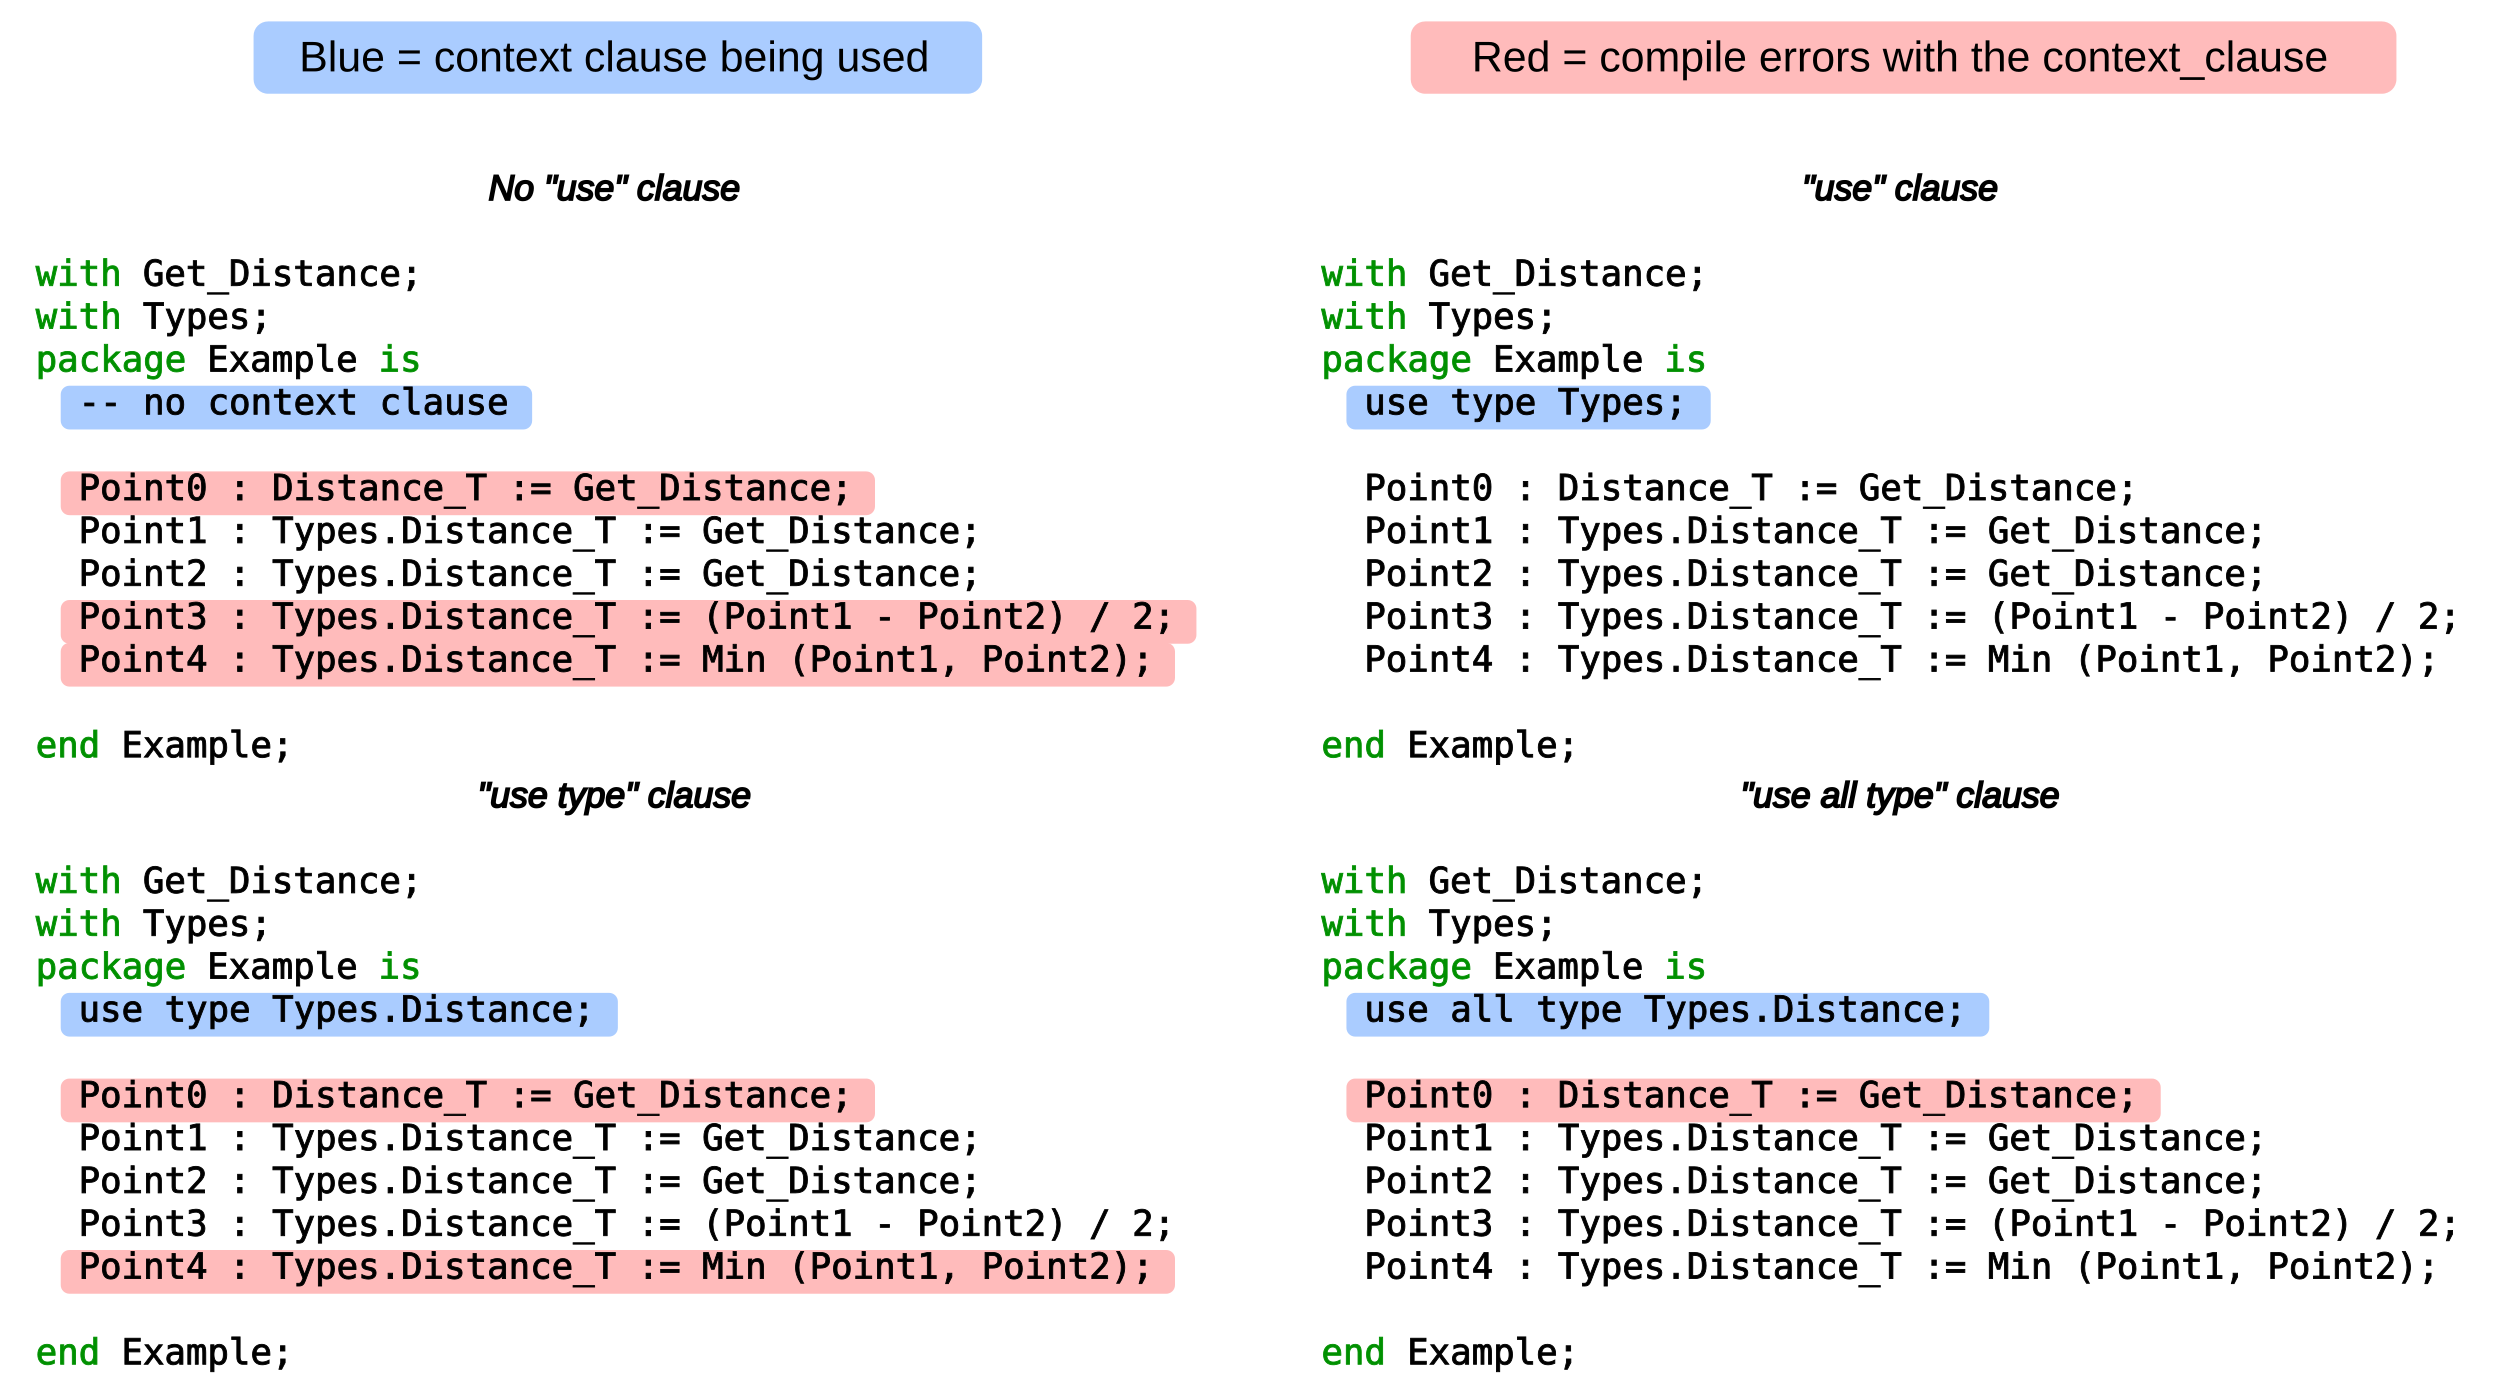
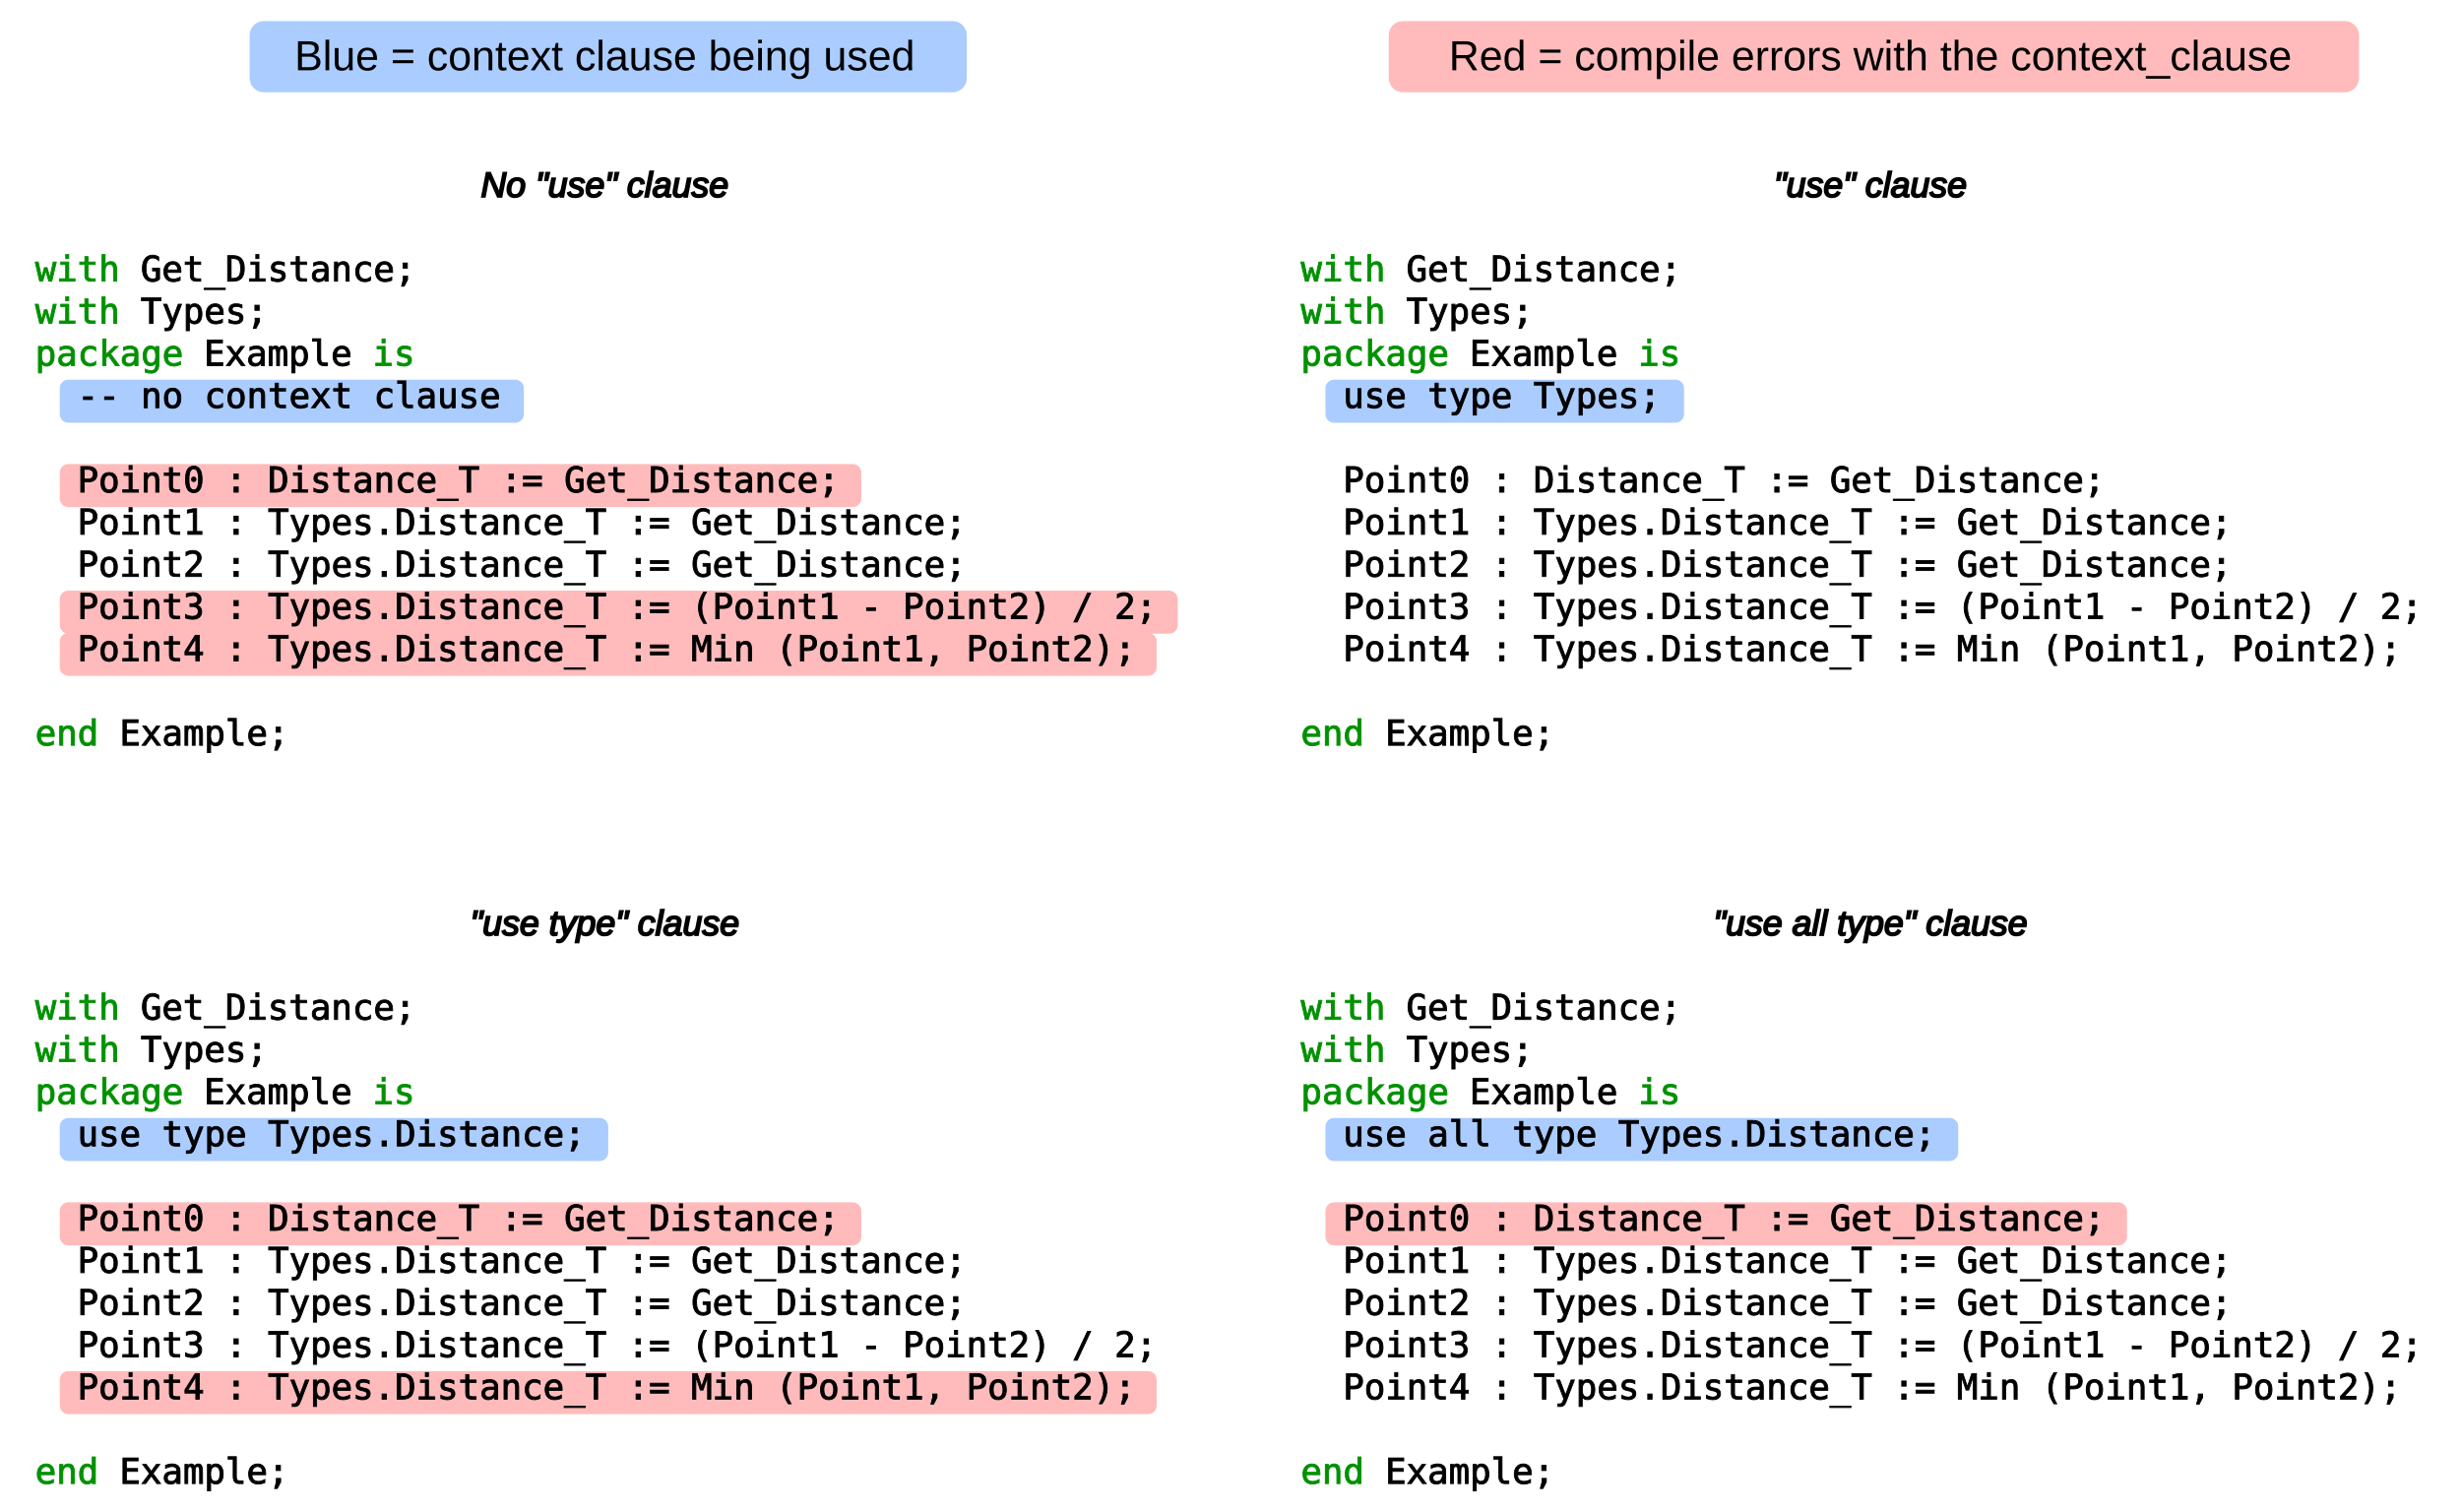
- <svg xmlns="http://www.w3.org/2000/svg" baseProfile="full" version="1.1" height="390" width="700">
+ <svg xmlns="http://www.w3.org/2000/svg" baseProfile="full" version="1.1" height="430" width="700">
  <text xml:space="preserve" fill="#000000" stroke="#000000" stroke-width="0.25" text-align="left" font-size="10px" font-family="Monospace" font-weight="normal" x="10" y="80">
    <tspan x="10" y="80" style="fill:#009000;stroke:#009000">with</tspan>
    <tspan x="40.0" y="80" style="fill:#000000">Get_Distance;</tspan>
  </text>
  <text xml:space="preserve" fill="#000000" stroke="#000000" stroke-width="0.25" text-align="left" font-size="10px" font-family="Monospace" font-weight="normal" x="10" y="92">
    <tspan x="10" y="92" style="fill:#009000;stroke:#009000">with</tspan>
    <tspan x="40.0" y="92" style="fill:#000000">Types;</tspan>
  </text>
  <text xml:space="preserve" fill="#000000" stroke="#000000" stroke-width="0.25" text-align="left" font-size="10px" font-family="Monospace" font-weight="normal" x="10" y="104">
    <tspan x="10" y="104" style="fill:#009000;stroke:#009000">package</tspan>
    <tspan x="58.0" y="104" style="fill:#000000">Example</tspan>
    <tspan x="106.0" y="104" style="fill:#009000;stroke:#009000">is</tspan>
  </text>
  <rect fill="#aaccff" stroke="none" rx="2.45" ry="2.45" height="12.25" width="132.0" x="17.0" y="108.0" />
  <text xml:space="preserve" fill="#000000" stroke="#000000" stroke-width="0.25" text-align="left" font-size="10px" font-family="Monospace" font-weight="normal" x="22.0" y="116">-- no context clause</text>
  <rect fill="#ffbbbb" stroke="none" rx="2.45" ry="2.45" height="12.25" width="228.0" x="17.0" y="132.0" />
  <text xml:space="preserve" fill="#000000" stroke="#000000" stroke-width="0.25" text-align="left" font-size="10px" font-family="Monospace" font-weight="normal" x="22.0" y="140">Point0 : Distance_T := Get_Distance;</text>
  <text xml:space="preserve" fill="#000000" stroke="#000000" stroke-width="0.25" text-align="left" font-size="10px" font-family="Monospace" font-weight="normal" x="22.0" y="152">Point1 : Types.Distance_T := Get_Distance;</text>
  <text xml:space="preserve" fill="#000000" stroke="#000000" stroke-width="0.25" text-align="left" font-size="10px" font-family="Monospace" font-weight="normal" x="22.0" y="164">Point2 : Types.Distance_T := Get_Distance;</text>
  <rect fill="#ffbbbb" stroke="none" rx="2.45" ry="2.45" height="12.25" width="318.0" x="17.0" y="168.0" />
  <text xml:space="preserve" fill="#000000" stroke="#000000" stroke-width="0.25" text-align="left" font-size="10px" font-family="Monospace" font-weight="normal" x="22.0" y="176">Point3 : Types.Distance_T := (Point1 - Point2) / 2;</text>
  <rect fill="#ffbbbb" stroke="none" rx="2.45" ry="2.45" height="12.25" width="312.0" x="17.0" y="180.0" />
  <text xml:space="preserve" fill="#000000" stroke="#000000" stroke-width="0.25" text-align="left" font-size="10px" font-family="Monospace" font-weight="normal" x="22.0" y="188">Point4 : Types.Distance_T := Min (Point1, Point2);</text>
  <text xml:space="preserve" fill="#000000" stroke="#000000" stroke-width="0.25" text-align="left" font-size="10px" font-family="Monospace" font-weight="normal" x="10" y="212">
    <tspan x="10" y="212" style="fill:#009000;stroke:#009000">end</tspan>
    <tspan x="34.0" y="212" style="fill:#000000">Example;</tspan>
  </text>
  <text xml:space="preserve" fill="#000000" stroke="#000000" stroke-width="0.5" text-align="center" font-size="10px" font-family="Arial" font-weight="normal" font-style="italic" text-anchor="middle" x="172.0" y="56">No "use" clause</text>
-   <text xml:space="preserve" fill="#000000" stroke="#000000" stroke-width="0.25" text-align="left" font-size="10px" font-family="Monospace" font-weight="normal" x="10" y="250">
-     <tspan x="10" y="250" style="fill:#009000;stroke:#009000">with</tspan>
-     <tspan x="40.0" y="250" style="fill:#000000">Get_Distance;</tspan>
+   <text xml:space="preserve" fill="#000000" stroke="#000000" stroke-width="0.25" text-align="left" font-size="10px" font-family="Monospace" font-weight="normal" x="10" y="290">
+     <tspan x="10" y="290" style="fill:#009000;stroke:#009000">with</tspan>
+     <tspan x="40.0" y="290" style="fill:#000000">Get_Distance;</tspan>
  </text>
-   <text xml:space="preserve" fill="#000000" stroke="#000000" stroke-width="0.25" text-align="left" font-size="10px" font-family="Monospace" font-weight="normal" x="10" y="262">
-     <tspan x="10" y="262" style="fill:#009000;stroke:#009000">with</tspan>
-     <tspan x="40.0" y="262" style="fill:#000000">Types;</tspan>
+   <text xml:space="preserve" fill="#000000" stroke="#000000" stroke-width="0.25" text-align="left" font-size="10px" font-family="Monospace" font-weight="normal" x="10" y="302">
+     <tspan x="10" y="302" style="fill:#009000;stroke:#009000">with</tspan>
+     <tspan x="40.0" y="302" style="fill:#000000">Types;</tspan>
  </text>
-   <text xml:space="preserve" fill="#000000" stroke="#000000" stroke-width="0.25" text-align="left" font-size="10px" font-family="Monospace" font-weight="normal" x="10" y="274">
-     <tspan x="10" y="274" style="fill:#009000;stroke:#009000">package</tspan>
-     <tspan x="58.0" y="274" style="fill:#000000">Example</tspan>
-     <tspan x="106.0" y="274" style="fill:#009000;stroke:#009000">is</tspan>
+   <text xml:space="preserve" fill="#000000" stroke="#000000" stroke-width="0.25" text-align="left" font-size="10px" font-family="Monospace" font-weight="normal" x="10" y="314">
+     <tspan x="10" y="314" style="fill:#009000;stroke:#009000">package</tspan>
+     <tspan x="58.0" y="314" style="fill:#000000">Example</tspan>
+     <tspan x="106.0" y="314" style="fill:#009000;stroke:#009000">is</tspan>
  </text>
-   <rect fill="#aaccff" stroke="none" rx="2.45" ry="2.45" height="12.25" width="156.0" x="17.0" y="278.0" />
-   <text xml:space="preserve" fill="#000000" stroke="#000000" stroke-width="0.25" text-align="left" font-size="10px" font-family="Monospace" font-weight="normal" x="22.0" y="286">use type Types.Distance;</text>
-   <rect fill="#ffbbbb" stroke="none" rx="2.45" ry="2.45" height="12.25" width="228.0" x="17.0" y="302.0" />
-   <text xml:space="preserve" fill="#000000" stroke="#000000" stroke-width="0.25" text-align="left" font-size="10px" font-family="Monospace" font-weight="normal" x="22.0" y="310">Point0 : Distance_T := Get_Distance;</text>
-   <text xml:space="preserve" fill="#000000" stroke="#000000" stroke-width="0.25" text-align="left" font-size="10px" font-family="Monospace" font-weight="normal" x="22.0" y="322">Point1 : Types.Distance_T := Get_Distance;</text>
-   <text xml:space="preserve" fill="#000000" stroke="#000000" stroke-width="0.25" text-align="left" font-size="10px" font-family="Monospace" font-weight="normal" x="22.0" y="334">Point2 : Types.Distance_T := Get_Distance;</text>
-   <text xml:space="preserve" fill="#000000" stroke="#000000" stroke-width="0.25" text-align="left" font-size="10px" font-family="Monospace" font-weight="normal" x="22.0" y="346">Point3 : Types.Distance_T := (Point1 - Point2) / 2;</text>
-   <rect fill="#ffbbbb" stroke="none" rx="2.45" ry="2.45" height="12.25" width="312.0" x="17.0" y="350.0" />
-   <text xml:space="preserve" fill="#000000" stroke="#000000" stroke-width="0.25" text-align="left" font-size="10px" font-family="Monospace" font-weight="normal" x="22.0" y="358">Point4 : Types.Distance_T := Min (Point1, Point2);</text>
-   <text xml:space="preserve" fill="#000000" stroke="#000000" stroke-width="0.25" text-align="left" font-size="10px" font-family="Monospace" font-weight="normal" x="10" y="382">
-     <tspan x="10" y="382" style="fill:#009000;stroke:#009000">end</tspan>
-     <tspan x="34.0" y="382" style="fill:#000000">Example;</tspan>
+   <rect fill="#aaccff" stroke="none" rx="2.45" ry="2.45" height="12.25" width="156.0" x="17.0" y="318.0" />
+   <text xml:space="preserve" fill="#000000" stroke="#000000" stroke-width="0.25" text-align="left" font-size="10px" font-family="Monospace" font-weight="normal" x="22.0" y="326">use type Types.Distance;</text>
+   <rect fill="#ffbbbb" stroke="none" rx="2.45" ry="2.45" height="12.25" width="228.0" x="17.0" y="342.0" />
+   <text xml:space="preserve" fill="#000000" stroke="#000000" stroke-width="0.25" text-align="left" font-size="10px" font-family="Monospace" font-weight="normal" x="22.0" y="350">Point0 : Distance_T := Get_Distance;</text>
+   <text xml:space="preserve" fill="#000000" stroke="#000000" stroke-width="0.25" text-align="left" font-size="10px" font-family="Monospace" font-weight="normal" x="22.0" y="362">Point1 : Types.Distance_T := Get_Distance;</text>
+   <text xml:space="preserve" fill="#000000" stroke="#000000" stroke-width="0.25" text-align="left" font-size="10px" font-family="Monospace" font-weight="normal" x="22.0" y="374">Point2 : Types.Distance_T := Get_Distance;</text>
+   <text xml:space="preserve" fill="#000000" stroke="#000000" stroke-width="0.25" text-align="left" font-size="10px" font-family="Monospace" font-weight="normal" x="22.0" y="386">Point3 : Types.Distance_T := (Point1 - Point2) / 2;</text>
+   <rect fill="#ffbbbb" stroke="none" rx="2.45" ry="2.45" height="12.25" width="312.0" x="17.0" y="390.0" />
+   <text xml:space="preserve" fill="#000000" stroke="#000000" stroke-width="0.25" text-align="left" font-size="10px" font-family="Monospace" font-weight="normal" x="22.0" y="398">Point4 : Types.Distance_T := Min (Point1, Point2);</text>
+   <text xml:space="preserve" fill="#000000" stroke="#000000" stroke-width="0.25" text-align="left" font-size="10px" font-family="Monospace" font-weight="normal" x="10" y="422">
+     <tspan x="10" y="422" style="fill:#009000;stroke:#009000">end</tspan>
+     <tspan x="34.0" y="422" style="fill:#000000">Example;</tspan>
  </text>
-   <text xml:space="preserve" fill="#000000" stroke="#000000" stroke-width="0.5" text-align="center" font-size="10px" font-family="Arial" font-weight="normal" font-style="italic" text-anchor="middle" x="172.0" y="226">"use type" clause</text>
+   <text xml:space="preserve" fill="#000000" stroke="#000000" stroke-width="0.5" text-align="center" font-size="10px" font-family="Arial" font-weight="normal" font-style="italic" text-anchor="middle" x="172.0" y="266">"use type" clause</text>
  <text xml:space="preserve" fill="#000000" stroke="#000000" stroke-width="0.25" text-align="left" font-size="10px" font-family="Monospace" font-weight="normal" x="370" y="80">
    <tspan x="370" y="80" style="fill:#009000;stroke:#009000">with</tspan>
    <tspan x="400.0" y="80" style="fill:#000000">Get_Distance;</tspan>
  </text>
  <text xml:space="preserve" fill="#000000" stroke="#000000" stroke-width="0.25" text-align="left" font-size="10px" font-family="Monospace" font-weight="normal" x="370" y="92">
    <tspan x="370" y="92" style="fill:#009000;stroke:#009000">with</tspan>
    <tspan x="400.0" y="92" style="fill:#000000">Types;</tspan>
  </text>
  <text xml:space="preserve" fill="#000000" stroke="#000000" stroke-width="0.25" text-align="left" font-size="10px" font-family="Monospace" font-weight="normal" x="370" y="104">
    <tspan x="370" y="104" style="fill:#009000;stroke:#009000">package</tspan>
    <tspan x="418.0" y="104" style="fill:#000000">Example</tspan>
    <tspan x="466.0" y="104" style="fill:#009000;stroke:#009000">is</tspan>
  </text>
  <rect fill="#aaccff" stroke="none" rx="2.45" ry="2.45" height="12.25" width="102.0" x="377.0" y="108.0" />
  <text xml:space="preserve" fill="#000000" stroke="#000000" stroke-width="0.25" text-align="left" font-size="10px" font-family="Monospace" font-weight="normal" x="382.0" y="116">use type Types;</text>
  <text xml:space="preserve" fill="#000000" stroke="#000000" stroke-width="0.25" text-align="left" font-size="10px" font-family="Monospace" font-weight="normal" x="382.0" y="140">Point0 : Distance_T := Get_Distance;</text>
  <text xml:space="preserve" fill="#000000" stroke="#000000" stroke-width="0.25" text-align="left" font-size="10px" font-family="Monospace" font-weight="normal" x="382.0" y="152">Point1 : Types.Distance_T := Get_Distance;</text>
  <text xml:space="preserve" fill="#000000" stroke="#000000" stroke-width="0.25" text-align="left" font-size="10px" font-family="Monospace" font-weight="normal" x="382.0" y="164">Point2 : Types.Distance_T := Get_Distance;</text>
  <text xml:space="preserve" fill="#000000" stroke="#000000" stroke-width="0.25" text-align="left" font-size="10px" font-family="Monospace" font-weight="normal" x="382.0" y="176">Point3 : Types.Distance_T := (Point1 - Point2) / 2;</text>
  <text xml:space="preserve" fill="#000000" stroke="#000000" stroke-width="0.25" text-align="left" font-size="10px" font-family="Monospace" font-weight="normal" x="382.0" y="188">Point4 : Types.Distance_T := Min (Point1, Point2);</text>
  <text xml:space="preserve" fill="#000000" stroke="#000000" stroke-width="0.25" text-align="left" font-size="10px" font-family="Monospace" font-weight="normal" x="370" y="212">
    <tspan x="370" y="212" style="fill:#009000;stroke:#009000">end</tspan>
    <tspan x="394.0" y="212" style="fill:#000000">Example;</tspan>
  </text>
  <text xml:space="preserve" fill="#000000" stroke="#000000" stroke-width="0.5" text-align="center" font-size="10px" font-family="Arial" font-weight="normal" font-style="italic" text-anchor="middle" x="532.0" y="56">"use" clause</text>
-   <text xml:space="preserve" fill="#000000" stroke="#000000" stroke-width="0.25" text-align="left" font-size="10px" font-family="Monospace" font-weight="normal" x="370" y="250">
-     <tspan x="370" y="250" style="fill:#009000;stroke:#009000">with</tspan>
-     <tspan x="400.0" y="250" style="fill:#000000">Get_Distance;</tspan>
+   <text xml:space="preserve" fill="#000000" stroke="#000000" stroke-width="0.25" text-align="left" font-size="10px" font-family="Monospace" font-weight="normal" x="370" y="290">
+     <tspan x="370" y="290" style="fill:#009000;stroke:#009000">with</tspan>
+     <tspan x="400.0" y="290" style="fill:#000000">Get_Distance;</tspan>
  </text>
-   <text xml:space="preserve" fill="#000000" stroke="#000000" stroke-width="0.25" text-align="left" font-size="10px" font-family="Monospace" font-weight="normal" x="370" y="262">
-     <tspan x="370" y="262" style="fill:#009000;stroke:#009000">with</tspan>
-     <tspan x="400.0" y="262" style="fill:#000000">Types;</tspan>
+   <text xml:space="preserve" fill="#000000" stroke="#000000" stroke-width="0.25" text-align="left" font-size="10px" font-family="Monospace" font-weight="normal" x="370" y="302">
+     <tspan x="370" y="302" style="fill:#009000;stroke:#009000">with</tspan>
+     <tspan x="400.0" y="302" style="fill:#000000">Types;</tspan>
  </text>
-   <text xml:space="preserve" fill="#000000" stroke="#000000" stroke-width="0.25" text-align="left" font-size="10px" font-family="Monospace" font-weight="normal" x="370" y="274">
-     <tspan x="370" y="274" style="fill:#009000;stroke:#009000">package</tspan>
-     <tspan x="418.0" y="274" style="fill:#000000">Example</tspan>
-     <tspan x="466.0" y="274" style="fill:#009000;stroke:#009000">is</tspan>
+   <text xml:space="preserve" fill="#000000" stroke="#000000" stroke-width="0.25" text-align="left" font-size="10px" font-family="Monospace" font-weight="normal" x="370" y="314">
+     <tspan x="370" y="314" style="fill:#009000;stroke:#009000">package</tspan>
+     <tspan x="418.0" y="314" style="fill:#000000">Example</tspan>
+     <tspan x="466.0" y="314" style="fill:#009000;stroke:#009000">is</tspan>
  </text>
-   <rect fill="#aaccff" stroke="none" rx="2.45" ry="2.45" height="12.25" width="180.0" x="377.0" y="278.0" />
-   <text xml:space="preserve" fill="#000000" stroke="#000000" stroke-width="0.25" text-align="left" font-size="10px" font-family="Monospace" font-weight="normal" x="382.0" y="286">use all type Types.Distance;</text>
-   <rect fill="#ffbbbb" stroke="none" rx="2.45" ry="2.45" height="12.25" width="228.0" x="377.0" y="302.0" />
-   <text xml:space="preserve" fill="#000000" stroke="#000000" stroke-width="0.25" text-align="left" font-size="10px" font-family="Monospace" font-weight="normal" x="382.0" y="310">Point0 : Distance_T := Get_Distance;</text>
-   <text xml:space="preserve" fill="#000000" stroke="#000000" stroke-width="0.25" text-align="left" font-size="10px" font-family="Monospace" font-weight="normal" x="382.0" y="322">Point1 : Types.Distance_T := Get_Distance;</text>
-   <text xml:space="preserve" fill="#000000" stroke="#000000" stroke-width="0.25" text-align="left" font-size="10px" font-family="Monospace" font-weight="normal" x="382.0" y="334">Point2 : Types.Distance_T := Get_Distance;</text>
-   <text xml:space="preserve" fill="#000000" stroke="#000000" stroke-width="0.25" text-align="left" font-size="10px" font-family="Monospace" font-weight="normal" x="382.0" y="346">Point3 : Types.Distance_T := (Point1 - Point2) / 2;</text>
-   <text xml:space="preserve" fill="#000000" stroke="#000000" stroke-width="0.25" text-align="left" font-size="10px" font-family="Monospace" font-weight="normal" x="382.0" y="358">Point4 : Types.Distance_T := Min (Point1, Point2);</text>
-   <text xml:space="preserve" fill="#000000" stroke="#000000" stroke-width="0.25" text-align="left" font-size="10px" font-family="Monospace" font-weight="normal" x="370" y="382">
-     <tspan x="370" y="382" style="fill:#009000;stroke:#009000">end</tspan>
-     <tspan x="394.0" y="382" style="fill:#000000">Example;</tspan>
+   <rect fill="#aaccff" stroke="none" rx="2.45" ry="2.45" height="12.25" width="180.0" x="377.0" y="318.0" />
+   <text xml:space="preserve" fill="#000000" stroke="#000000" stroke-width="0.25" text-align="left" font-size="10px" font-family="Monospace" font-weight="normal" x="382.0" y="326">use all type Types.Distance;</text>
+   <rect fill="#ffbbbb" stroke="none" rx="2.45" ry="2.45" height="12.25" width="228.0" x="377.0" y="342.0" />
+   <text xml:space="preserve" fill="#000000" stroke="#000000" stroke-width="0.25" text-align="left" font-size="10px" font-family="Monospace" font-weight="normal" x="382.0" y="350">Point0 : Distance_T := Get_Distance;</text>
+   <text xml:space="preserve" fill="#000000" stroke="#000000" stroke-width="0.25" text-align="left" font-size="10px" font-family="Monospace" font-weight="normal" x="382.0" y="362">Point1 : Types.Distance_T := Get_Distance;</text>
+   <text xml:space="preserve" fill="#000000" stroke="#000000" stroke-width="0.25" text-align="left" font-size="10px" font-family="Monospace" font-weight="normal" x="382.0" y="374">Point2 : Types.Distance_T := Get_Distance;</text>
+   <text xml:space="preserve" fill="#000000" stroke="#000000" stroke-width="0.25" text-align="left" font-size="10px" font-family="Monospace" font-weight="normal" x="382.0" y="386">Point3 : Types.Distance_T := (Point1 - Point2) / 2;</text>
+   <text xml:space="preserve" fill="#000000" stroke="#000000" stroke-width="0.25" text-align="left" font-size="10px" font-family="Monospace" font-weight="normal" x="382.0" y="398">Point4 : Types.Distance_T := Min (Point1, Point2);</text>
+   <text xml:space="preserve" fill="#000000" stroke="#000000" stroke-width="0.25" text-align="left" font-size="10px" font-family="Monospace" font-weight="normal" x="370" y="422">
+     <tspan x="370" y="422" style="fill:#009000;stroke:#009000">end</tspan>
+     <tspan x="394.0" y="422" style="fill:#000000">Example;</tspan>
  </text>
-   <text xml:space="preserve" fill="#000000" stroke="#000000" stroke-width="0.5" text-align="center" font-size="10px" font-family="Arial" font-weight="normal" font-style="italic" text-anchor="middle" x="532.0" y="226">"use all type" clause</text>
+   <text xml:space="preserve" fill="#000000" stroke="#000000" stroke-width="0.5" text-align="center" font-size="10px" font-family="Arial" font-weight="normal" font-style="italic" text-anchor="middle" x="532.0" y="266">"use all type" clause</text>
  <rect fill="#aaccff" stroke="none" rx="4.05" ry="4.05" height="20.25" width="204.0" x="71.0" y="6.0" />
  <text xml:space="preserve" fill="#000000" stroke="none" text-align="center" font-size="12px" font-family="Arial" font-weight="normal" text-anchor="middle" x="172.0" y="20">Blue = context clause being used</text>
  <rect fill="#ffbbbb" stroke="none" rx="4.05" ry="4.05" height="20.25" width="276.0" x="395.0" y="6.0" />
  <text xml:space="preserve" fill="#000000" stroke="none" text-align="center" font-size="12px" font-family="Arial" font-weight="normal" text-anchor="middle" x="532.0" y="20">Red = compile errors with the context_clause</text>
</svg>
